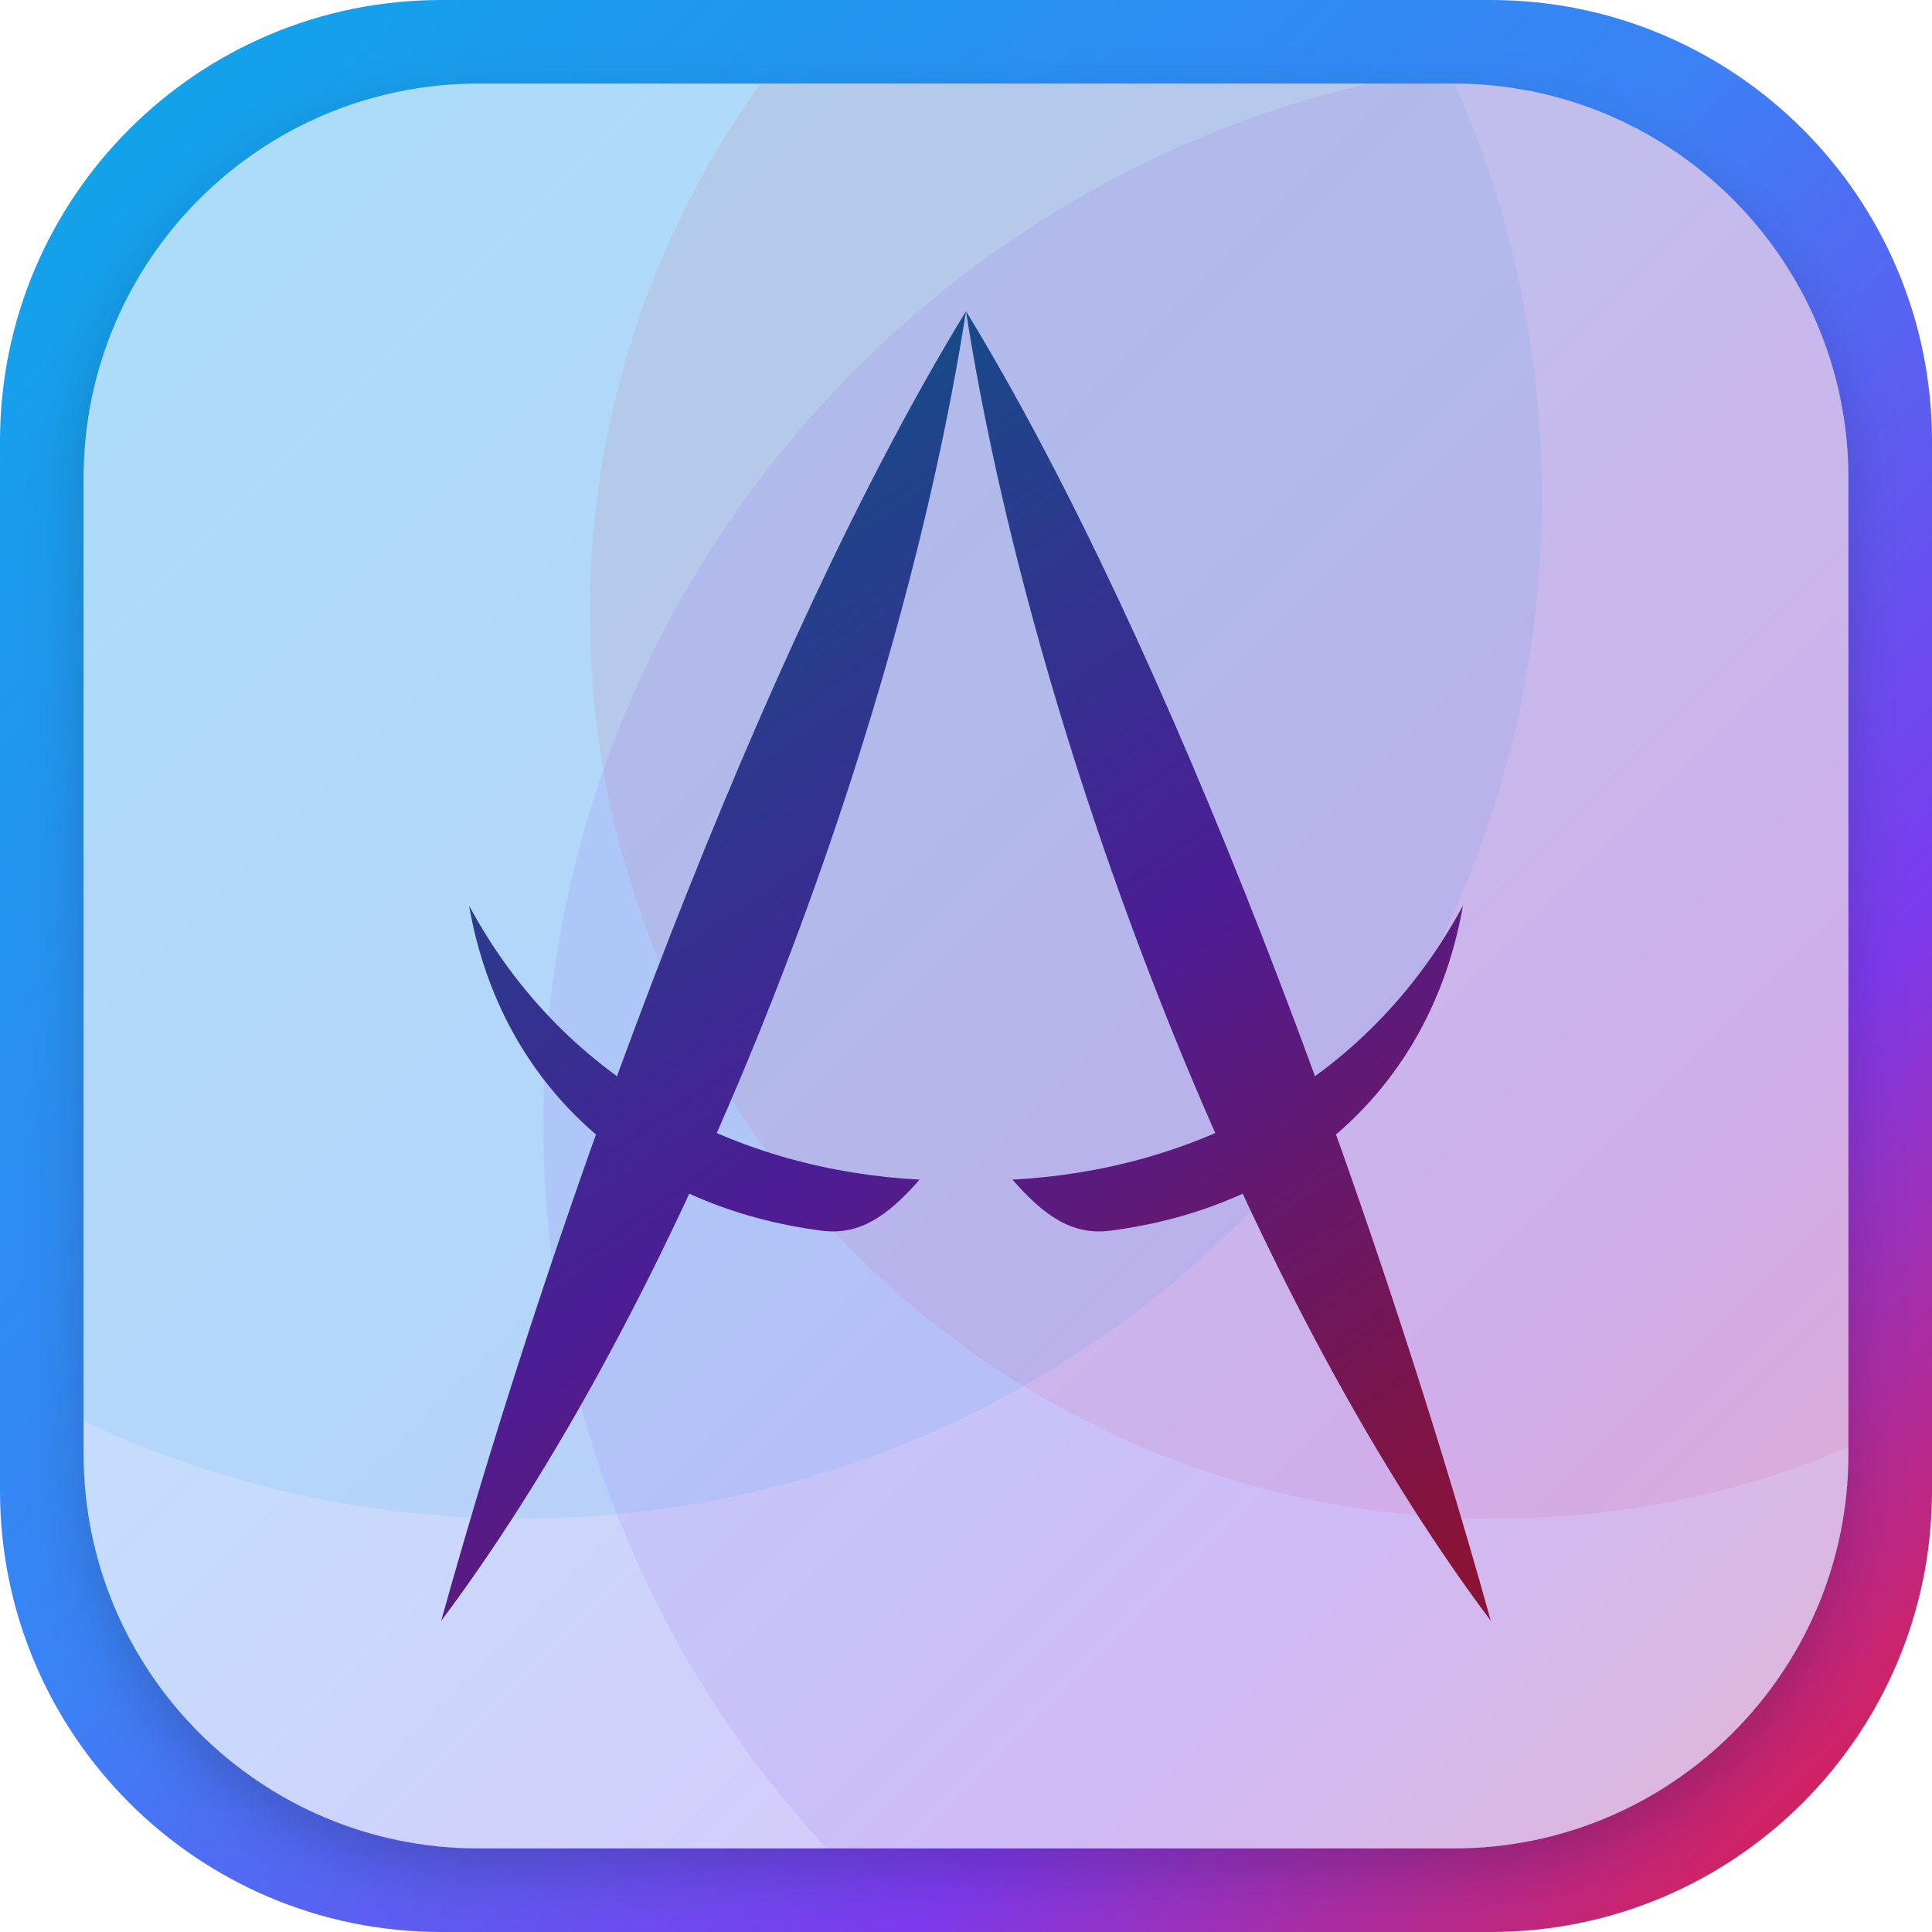
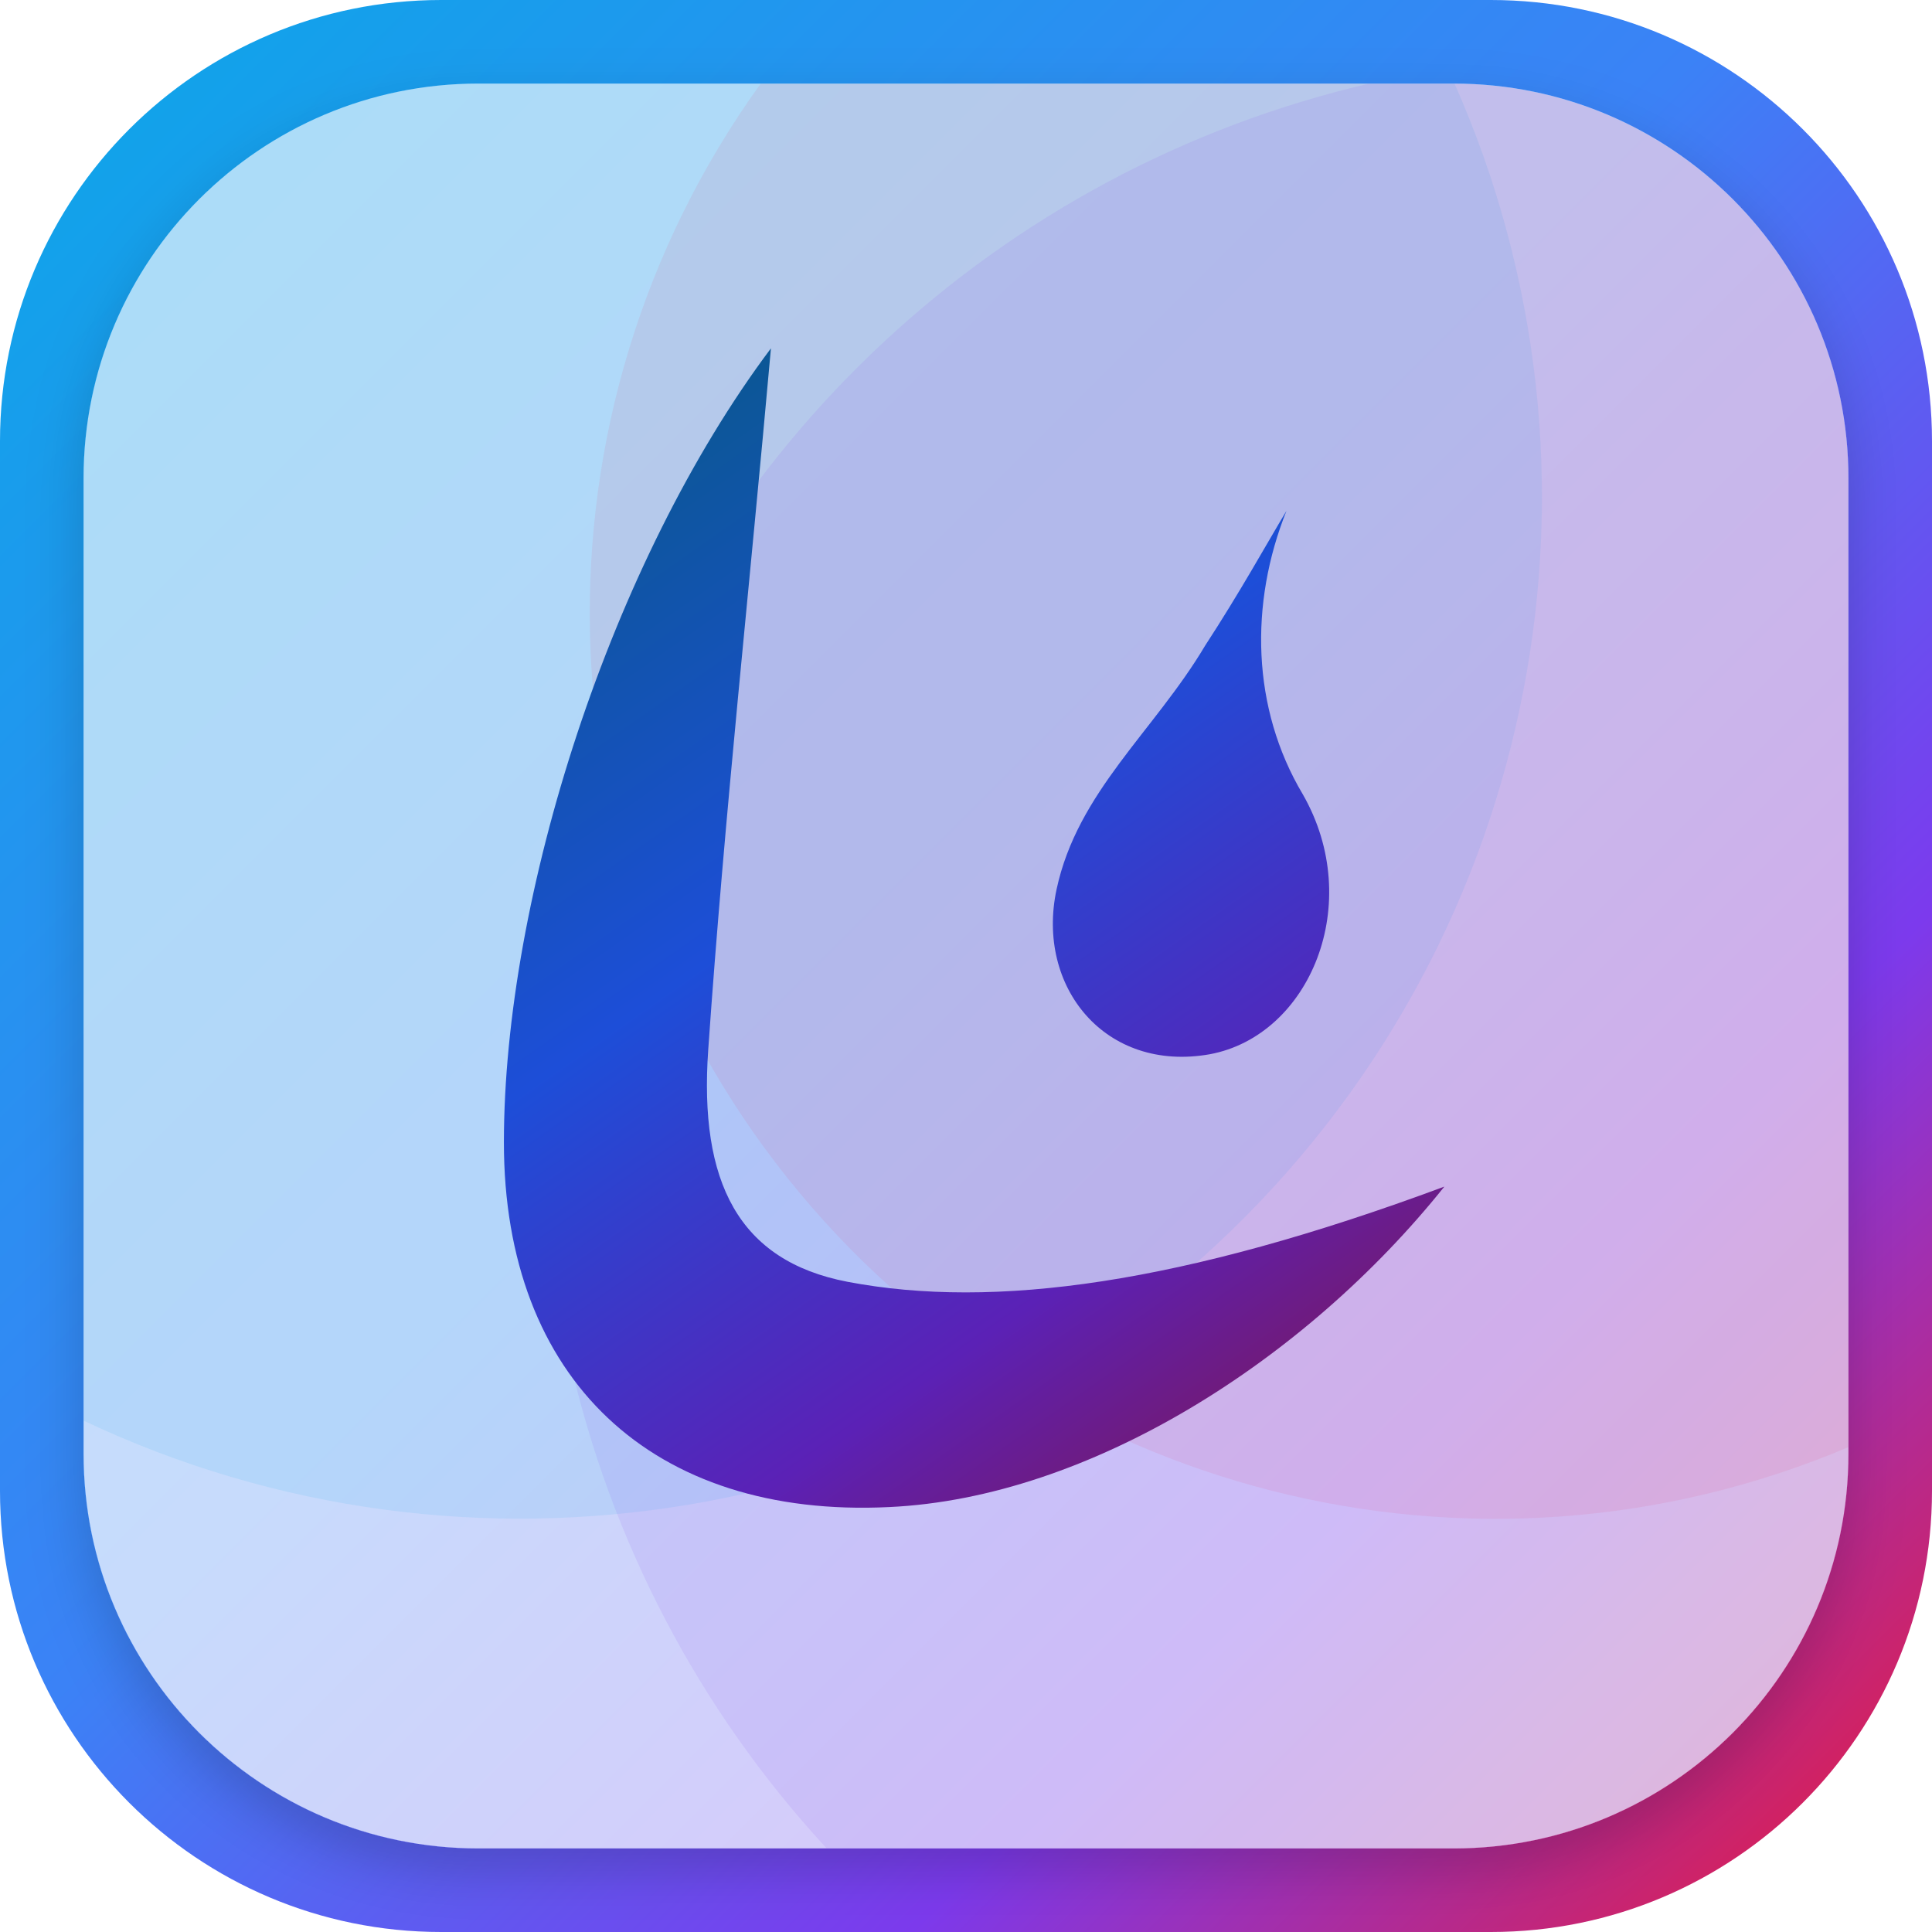
<svg xmlns="http://www.w3.org/2000/svg" width="1024" height="1024" viewBox="96 96 832 832" fill="none" role="img" aria-labelledby="title desc">
  <defs>
    <linearGradient id="gBorder" x1="120" y1="120" x2="904" y2="904" gradientUnits="userSpaceOnUse">
      <stop offset="0" stop-color="#0EA5E9" />
      <stop offset="0.45" stop-color="#3B82F6" />
      <stop offset="0.75" stop-color="#7C3AED" />
      <stop offset="1" stop-color="#E11D48" />
    </linearGradient>
    <linearGradient id="gBgLight" x1="120" y1="120" x2="904" y2="904" gradientUnits="userSpaceOnUse">
      <stop offset="0" stop-color="#BCE4F9" />
      <stop offset="0.45" stop-color="#C7DBFC" />
      <stop offset="0.75" stop-color="#D7C9FA" />
      <stop offset="1" stop-color="#F0C2D1" />
    </linearGradient>
-     <linearGradient id="gZones" x1="330" y1="250" x2="694" y2="780" gradientUnits="userSpaceOnUse">
+     <linearGradient id="gZones" x1="340" y1="246" x2="700" y2="760" gradientUnits="userSpaceOnUse">
      <stop offset="0" stop-color="#075985" />
-       <stop offset="0.55" stop-color="#4C1D95" />
+       <stop offset="0.40" stop-color="#1D4ED8" />
+       <stop offset="0.72" stop-color="#5B21B6" />
      <stop offset="1" stop-color="#881337" />
    </linearGradient>
    <filter id="fPanelShadow" x="-20%" y="-20%" width="140%" height="140%">
      <feOffset dx="0" dy="10" in="SourceAlpha" result="off" />
      <feGaussianBlur stdDeviation="12" in="off" result="blur" />
      <feColorMatrix in="blur" type="matrix" values="0 0 0 0 0                 0 0 0 0 0                 0 0 0 0 0                 0 0 0 0.18 0" result="shadow" />
      <feMerge>
        <feMergeNode in="shadow" />
        <feMergeNode in="SourceGraphic" />
      </feMerge>
    </filter>
    <clipPath id="clip">
      <rect x="132" y="132" width="760" height="760" rx="170" />
    </clipPath>
  </defs>
  <rect x="96" y="96" width="832" height="832" rx="190" fill="url(#gBorder)" />
  <rect x="132" y="132" width="760" height="760" rx="170" fill="url(#gBgLight)" filter="url(#fPanelShadow)" />
  <g clip-path="url(#clip)">
-     <circle cx="320" cy="310" r="440" fill="#0EA5E9" opacity="0.10" />
-     <circle cx="790" cy="580" r="460" fill="#7C3AED" opacity="0.10" />
-     <circle cx="740" cy="360" r="390" fill="#E11D48" opacity="0.08" />
+     <path data-glow="320 310 440" d="M722.4 132 A440 440 0 0 1 132 707.8 L132 302 A170 170 0 0 1 302 132 L722 132 A170 170 0 0 1 722.4 132 Z" fill="#0EA5E9" opacity="0.10" />
+     <path data-glow="790 580 460" d="M452 892 A460 460 0 0 1 685.6 132 L722 132 A170 170 0 0 1 892 302 L892 722 A170 170 0 0 1 722 892 L452 892 Z" fill="#7C3AED" opacity="0.10" />
+     <path data-glow="740 360 390" d="M892 719.2 A390 390 0 0 1 423.6 132 L722 132 A170 170 0 0 1 892 302 L892 719.2 Z" fill="#E11D48" opacity="0.08" />
    <g fill="url(#gZones)">
-       <path d="M512 230 C484 410 394 650 286 794 C336 614 424 374 512 230 Z" />
-       <path d="M512 230 C600 374 688 614 738 794 C630 650 540 410 512 230 Z" />
-       <path d="M298 486 C340 564 416 600 492 604                C478 620 466 628 450 626                C372 616 312 566 298 486 Z" />
-       <path d="M532 604 C608 600 684 564 726 486                C712 566 652 616 574 626                C558 628 546 620 532 604 Z" />
+       <path d="M428 246 C419 347 408 447 401 548 C397 605 414 639 461 648 C524 660 605 649 718 607 C658 682 565 741 479 745 C377 750 313 690 313 588 C313 482 359 338 428 246Z" />
+       <path d="M650 316 C634 356 635 401 657 438 C684 485 660 542 617 550 C572 558 542 521 551 479 C560 437 593 411 615 374 C630 351 641 331 650 316Z" />
    </g>
  </g>
</svg>
